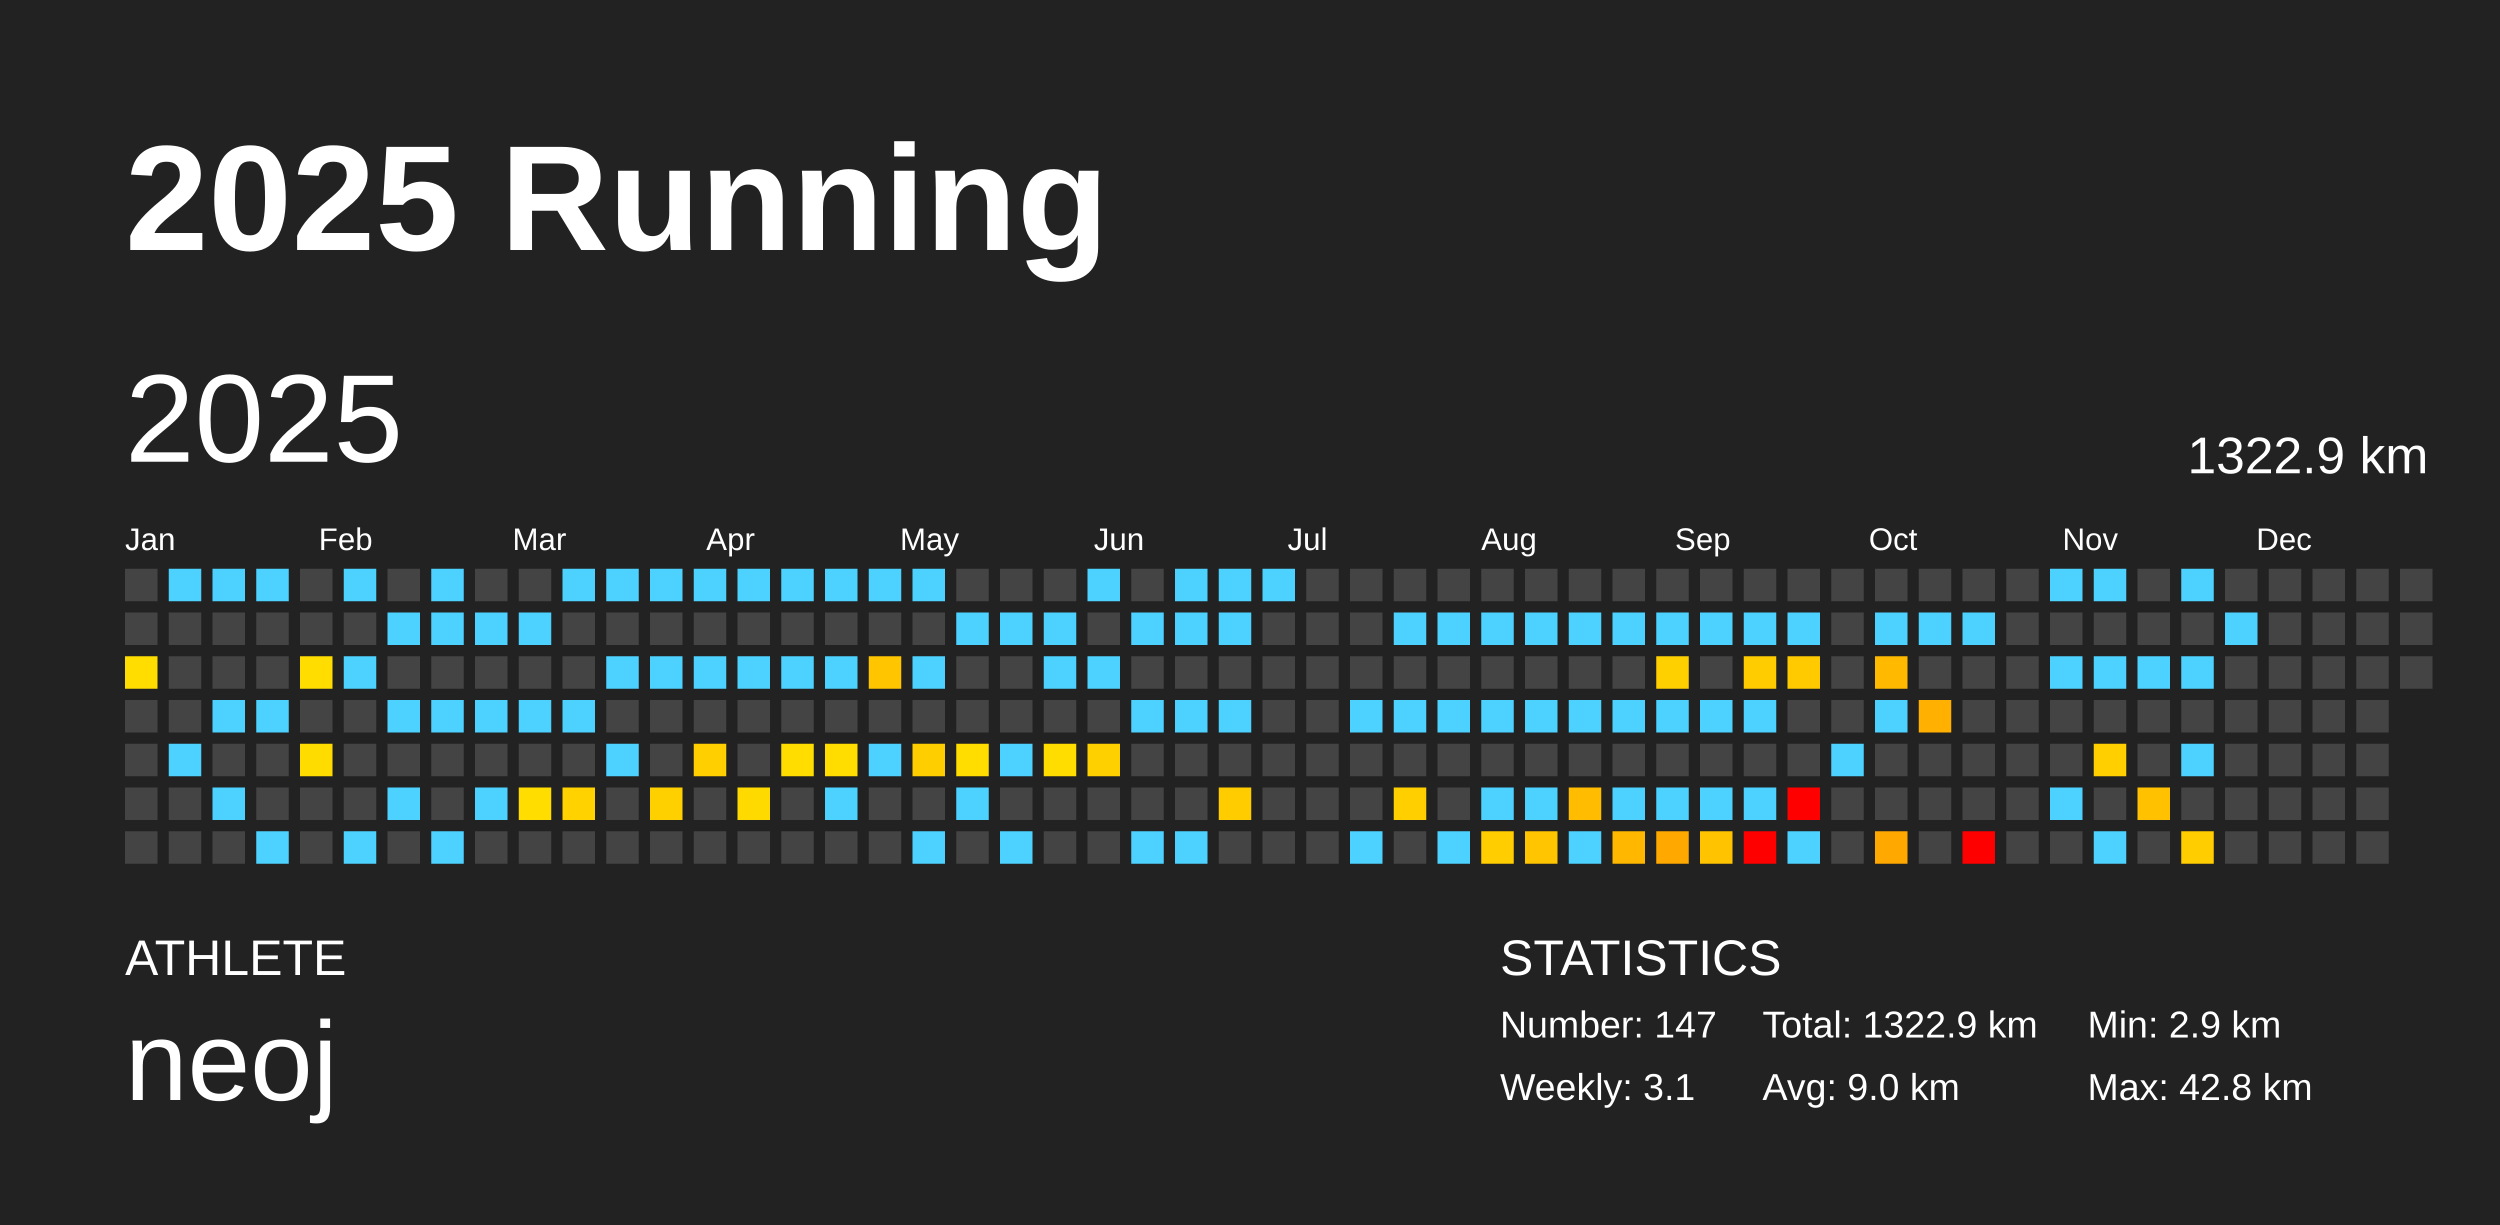
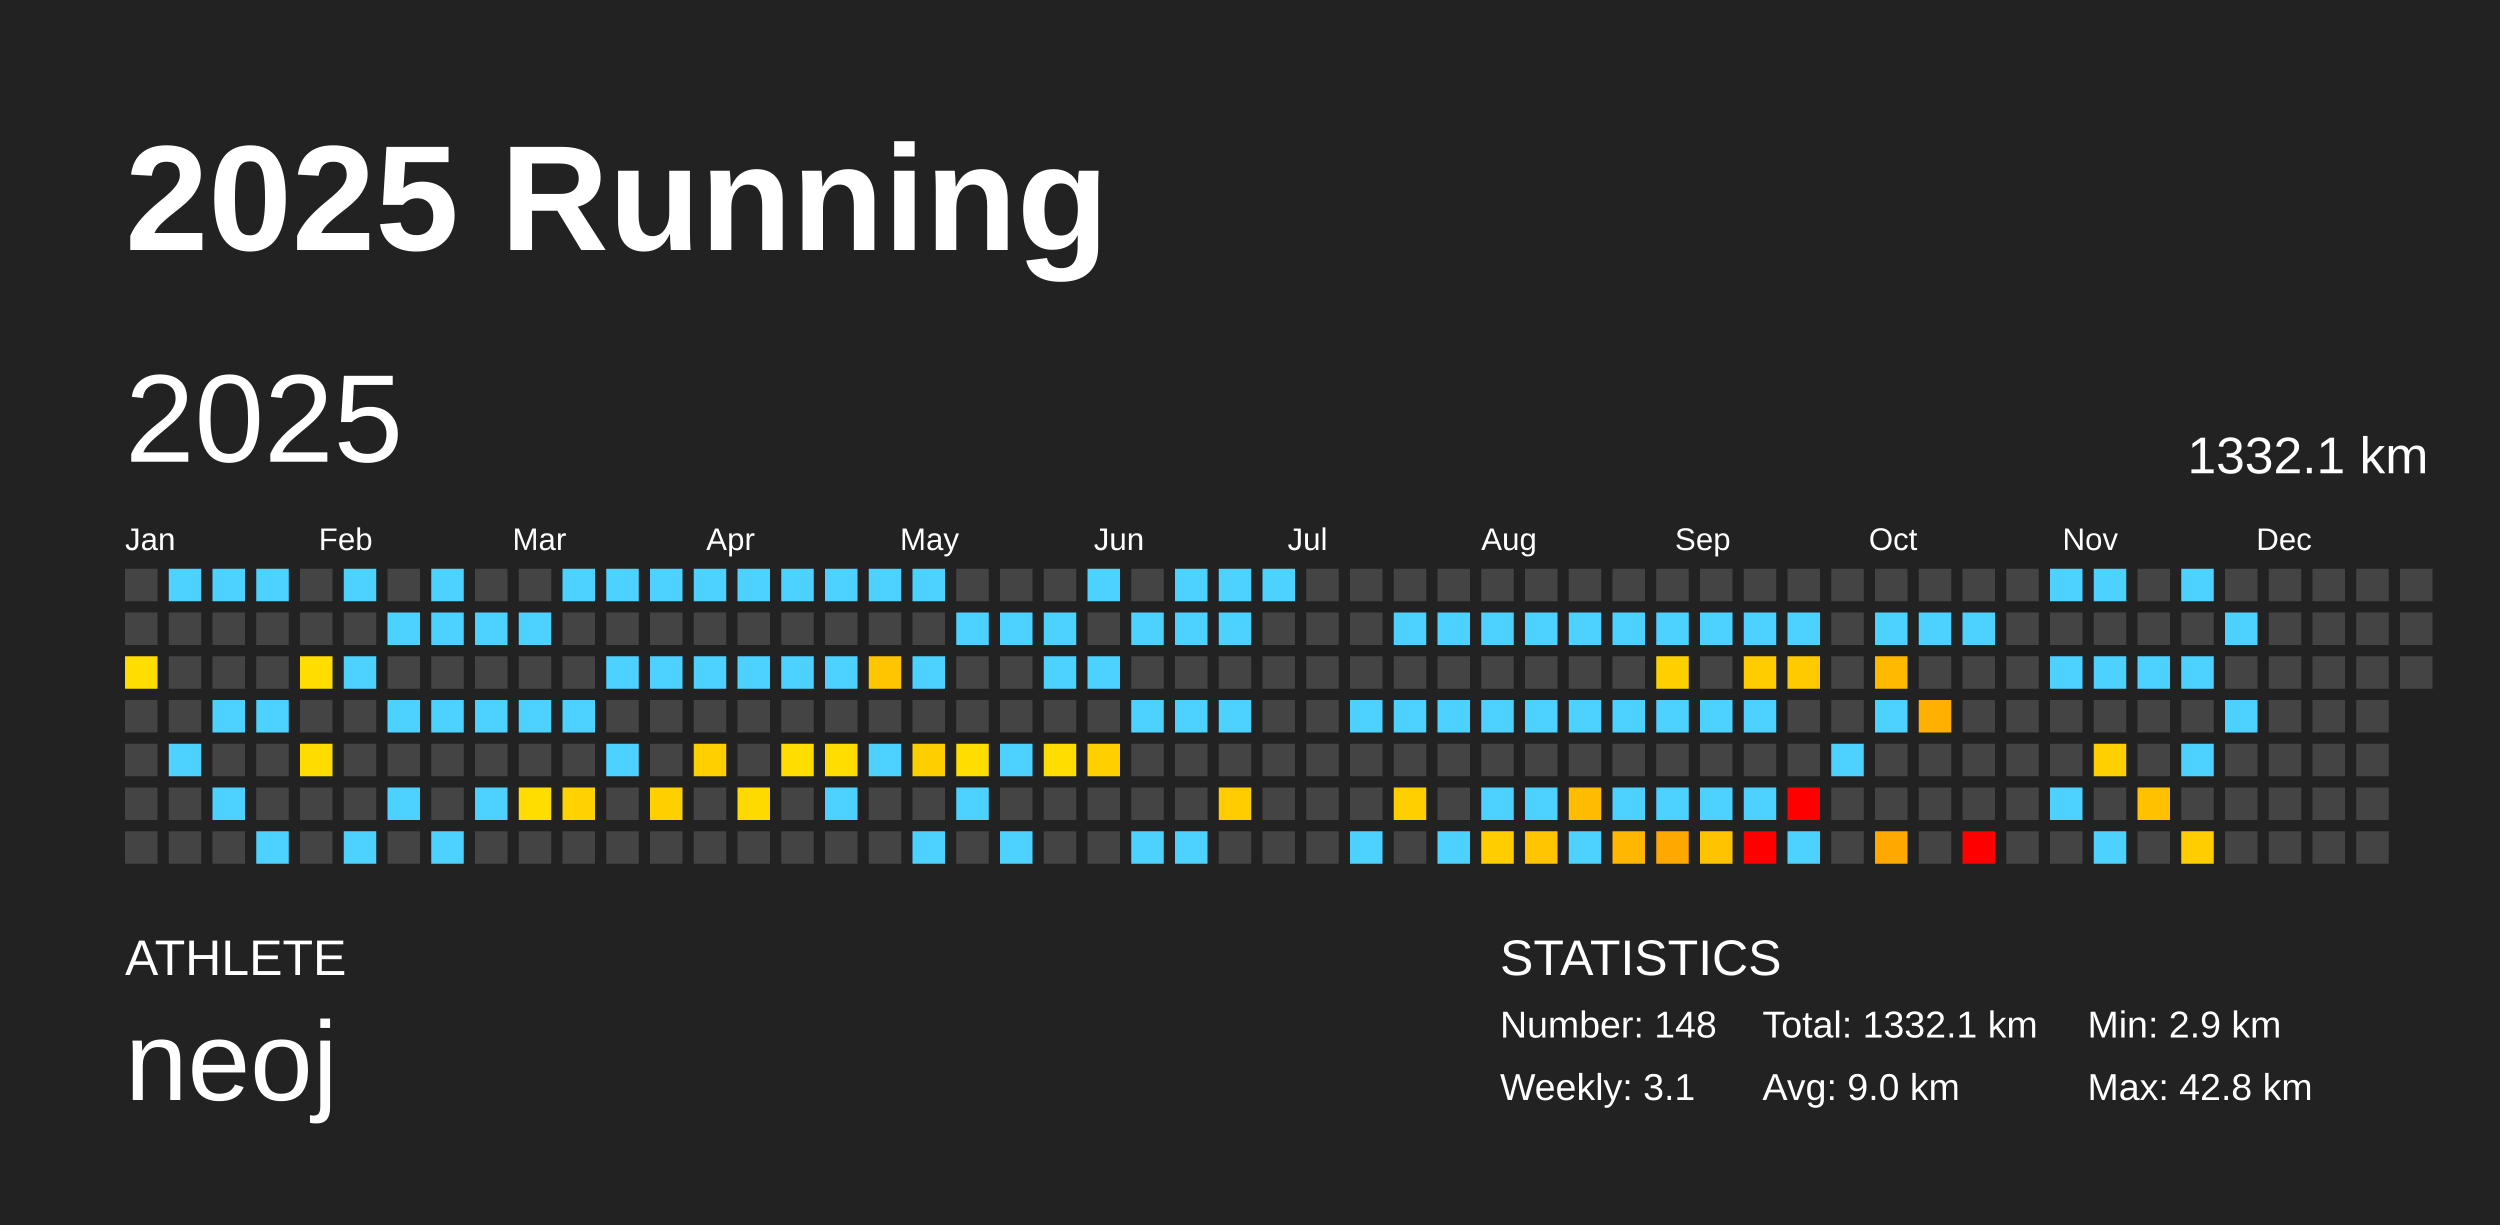
<svg xmlns="http://www.w3.org/2000/svg" baseProfile="full" height="98mm" version="1.1" viewBox="0,0,200,98" width="200mm">
  <defs />
  <rect fill="#222222" height="98" width="200" x="0" y="0" />
  <text fill="#FFFFFF" style="font-size:12px; font-family:Arial; font-weight:bold;" x="10" y="20">2025 Running</text>
  <text fill="#FFFFFF" style="font-size:4px; font-family:Arial" x="10" y="78">ATHLETE</text>
  <text fill="#FFFFFF" style="font-size:9px; font-family:Arial" x="10" y="88">neoj</text>
  <text fill="#FFFFFF" style="font-size:4px; font-family:Arial" x="120" y="78">STATISTICS</text>
-   <text fill="#FFFFFF" style="font-size:3px; font-family:Arial" x="120" y="83">Number: 147</text>
+   <text fill="#FFFFFF" style="font-size:3px; font-family:Arial" x="120" y="83">Number: 148</text>
  <text fill="#FFFFFF" style="font-size:3px; font-family:Arial" x="120" y="88">Weekly: 3.1</text>
-   <text fill="#FFFFFF" style="font-size:3px; font-family:Arial" x="141" y="83">Total: 1322.9 km</text>
+   <text fill="#FFFFFF" style="font-size:3px; font-family:Arial" x="141" y="83">Total: 1332.1 km</text>
  <text fill="#FFFFFF" style="font-size:3px; font-family:Arial" x="141" y="88">Avg: 9.0 km</text>
  <text fill="#FFFFFF" style="font-size:3px; font-family:Arial" x="167" y="83">Min: 2.9 km</text>
  <text fill="#FFFFFF" style="font-size:3px; font-family:Arial" x="167" y="88">Max: 42.8 km</text>
  <text dominant-baseline="hanging" fill="#FFFFFF" style="font-size:10.0px; font-family:Arial;" x="10" y="30">2025</text>
-   <text dominant-baseline="hanging" fill="#FFFFFF" style="font-size:4.125px; font-family:Arial;" x="175" y="35">1322.9 km</text>
+   <text dominant-baseline="hanging" fill="#FFFFFF" style="font-size:4.125px; font-family:Arial;" x="175" y="35">1332.1 km</text>
  <text fill="#FFFFFF" style="font-size:2.5px; font-family:Arial" x="10.0" y="44">Jan</text>
  <text fill="#FFFFFF" style="font-size:2.5px; font-family:Arial" x="25.5" y="44">Feb</text>
  <text fill="#FFFFFF" style="font-size:2.5px; font-family:Arial" x="41.0" y="44">Mar</text>
  <text fill="#FFFFFF" style="font-size:2.5px; font-family:Arial" x="56.5" y="44">Apr</text>
  <text fill="#FFFFFF" style="font-size:2.5px; font-family:Arial" x="72.0" y="44">May</text>
  <text fill="#FFFFFF" style="font-size:2.5px; font-family:Arial" x="87.5" y="44">Jun</text>
  <text fill="#FFFFFF" style="font-size:2.5px; font-family:Arial" x="103.0" y="44">Jul</text>
  <text fill="#FFFFFF" style="font-size:2.5px; font-family:Arial" x="118.5" y="44">Aug</text>
  <text fill="#FFFFFF" style="font-size:2.5px; font-family:Arial" x="134.0" y="44">Sep</text>
  <text fill="#FFFFFF" style="font-size:2.5px; font-family:Arial" x="149.5" y="44">Oct</text>
  <text fill="#FFFFFF" style="font-size:2.5px; font-family:Arial" x="165.0" y="44">Nov</text>
  <text fill="#FFFFFF" style="font-size:2.5px; font-family:Arial" x="180.5" y="44">Dec</text>
  <rect fill="#444444" height="2.6" width="2.6" x="10.0" y="45.5" />
  <rect fill="#444444" height="2.6" width="2.6" x="10.0" y="49.0" />
  <rect fill="#ffdd00" height="2.6" width="2.6" x="10.0" y="52.5" />
  <rect fill="#444444" height="2.6" width="2.6" x="10.0" y="56.0" />
  <rect fill="#444444" height="2.6" width="2.6" x="10.0" y="59.5" />
  <rect fill="#444444" height="2.6" width="2.6" x="10.0" y="63.0" />
  <rect fill="#444444" height="2.6" width="2.6" x="10.0" y="66.5" />
  <rect fill="#4dd2ff" height="2.6" width="2.6" x="13.5" y="45.5" />
  <rect fill="#444444" height="2.6" width="2.6" x="13.5" y="49.0" />
  <rect fill="#444444" height="2.6" width="2.6" x="13.5" y="52.5" />
  <rect fill="#444444" height="2.6" width="2.6" x="13.5" y="56.0" />
  <rect fill="#4dd2ff" height="2.6" width="2.6" x="13.5" y="59.5" />
  <rect fill="#444444" height="2.6" width="2.6" x="13.5" y="63.0" />
  <rect fill="#444444" height="2.6" width="2.6" x="13.5" y="66.5" />
  <rect fill="#4dd2ff" height="2.6" width="2.6" x="17.0" y="45.5" />
  <rect fill="#444444" height="2.6" width="2.6" x="17.0" y="49.0" />
  <rect fill="#444444" height="2.6" width="2.6" x="17.0" y="52.5" />
  <rect fill="#4dd2ff" height="2.6" width="2.6" x="17.0" y="56.0" />
  <rect fill="#444444" height="2.6" width="2.6" x="17.0" y="59.5" />
  <rect fill="#4dd2ff" height="2.6" width="2.6" x="17.0" y="63.0" />
  <rect fill="#444444" height="2.6" width="2.6" x="17.0" y="66.5" />
  <rect fill="#4dd2ff" height="2.6" width="2.6" x="20.5" y="45.5" />
  <rect fill="#444444" height="2.6" width="2.6" x="20.5" y="49.0" />
  <rect fill="#444444" height="2.6" width="2.6" x="20.5" y="52.5" />
  <rect fill="#4dd2ff" height="2.6" width="2.6" x="20.5" y="56.0" />
  <rect fill="#444444" height="2.6" width="2.6" x="20.5" y="59.5" />
  <rect fill="#444444" height="2.6" width="2.6" x="20.5" y="63.0" />
  <rect fill="#4dd2ff" height="2.6" width="2.6" x="20.5" y="66.5" />
  <rect fill="#444444" height="2.6" width="2.6" x="24.0" y="45.5" />
  <rect fill="#444444" height="2.6" width="2.6" x="24.0" y="49.0" />
  <rect fill="#ffdd00" height="2.6" width="2.6" x="24.0" y="52.5" />
  <rect fill="#444444" height="2.6" width="2.6" x="24.0" y="56.0" />
  <rect fill="#ffdc00" height="2.6" width="2.6" x="24.0" y="59.5" />
  <rect fill="#444444" height="2.6" width="2.6" x="24.0" y="63.0" />
  <rect fill="#444444" height="2.6" width="2.6" x="24.0" y="66.5" />
  <rect fill="#4dd2ff" height="2.6" width="2.6" x="27.5" y="45.5" />
  <rect fill="#444444" height="2.6" width="2.6" x="27.5" y="49.0" />
  <rect fill="#4dd2ff" height="2.6" width="2.6" x="27.5" y="52.5" />
  <rect fill="#444444" height="2.6" width="2.6" x="27.5" y="56.0" />
  <rect fill="#444444" height="2.6" width="2.6" x="27.5" y="59.5" />
  <rect fill="#444444" height="2.6" width="2.6" x="27.5" y="63.0" />
  <rect fill="#4dd2ff" height="2.6" width="2.6" x="27.5" y="66.5" />
  <rect fill="#444444" height="2.6" width="2.6" x="31.0" y="45.5" />
  <rect fill="#4dd2ff" height="2.6" width="2.6" x="31.0" y="49.0" />
  <rect fill="#444444" height="2.6" width="2.6" x="31.0" y="52.5" />
  <rect fill="#4dd2ff" height="2.6" width="2.6" x="31.0" y="56.0" />
  <rect fill="#444444" height="2.6" width="2.6" x="31.0" y="59.5" />
  <rect fill="#4dd2ff" height="2.6" width="2.6" x="31.0" y="63.0" />
  <rect fill="#444444" height="2.6" width="2.6" x="31.0" y="66.5" />
  <rect fill="#4dd2ff" height="2.6" width="2.6" x="34.5" y="45.5" />
  <rect fill="#4dd2ff" height="2.6" width="2.6" x="34.5" y="49.0" />
  <rect fill="#444444" height="2.6" width="2.6" x="34.5" y="52.5" />
  <rect fill="#4dd2ff" height="2.6" width="2.6" x="34.5" y="56.0" />
  <rect fill="#444444" height="2.6" width="2.6" x="34.5" y="59.5" />
  <rect fill="#444444" height="2.6" width="2.6" x="34.5" y="63.0" />
  <rect fill="#4dd2ff" height="2.6" width="2.6" x="34.5" y="66.5" />
  <rect fill="#444444" height="2.6" width="2.6" x="38.0" y="45.5" />
  <rect fill="#4dd2ff" height="2.6" width="2.6" x="38.0" y="49.0" />
  <rect fill="#444444" height="2.6" width="2.6" x="38.0" y="52.5" />
  <rect fill="#4dd2ff" height="2.6" width="2.6" x="38.0" y="56.0" />
  <rect fill="#444444" height="2.6" width="2.6" x="38.0" y="59.5" />
  <rect fill="#4dd2ff" height="2.6" width="2.6" x="38.0" y="63.0" />
  <rect fill="#444444" height="2.6" width="2.6" x="38.0" y="66.5" />
  <rect fill="#444444" height="2.6" width="2.6" x="41.5" y="45.5" />
  <rect fill="#4dd2ff" height="2.6" width="2.6" x="41.5" y="49.0" />
  <rect fill="#444444" height="2.6" width="2.6" x="41.5" y="52.5" />
  <rect fill="#4dd2ff" height="2.6" width="2.6" x="41.5" y="56.0" />
  <rect fill="#444444" height="2.6" width="2.6" x="41.5" y="59.5" />
  <rect fill="#ffdd00" height="2.6" width="2.6" x="41.5" y="63.0" />
  <rect fill="#444444" height="2.6" width="2.6" x="41.5" y="66.5" />
  <rect fill="#4dd2ff" height="2.6" width="2.6" x="45.0" y="45.5" />
  <rect fill="#444444" height="2.6" width="2.6" x="45.0" y="49.0" />
  <rect fill="#444444" height="2.6" width="2.6" x="45.0" y="52.5" />
  <rect fill="#4dd2ff" height="2.6" width="2.6" x="45.0" y="56.0" />
  <rect fill="#444444" height="2.6" width="2.6" x="45.0" y="59.5" />
  <rect fill="#ffd200" height="2.6" width="2.6" x="45.0" y="63.0" />
  <rect fill="#444444" height="2.6" width="2.6" x="45.0" y="66.5" />
  <rect fill="#4dd2ff" height="2.6" width="2.6" x="48.5" y="45.5" />
  <rect fill="#444444" height="2.6" width="2.6" x="48.5" y="49.0" />
  <rect fill="#4dd2ff" height="2.6" width="2.6" x="48.5" y="52.5" />
  <rect fill="#444444" height="2.6" width="2.6" x="48.5" y="56.0" />
  <rect fill="#4dd2ff" height="2.6" width="2.6" x="48.5" y="59.5" />
  <rect fill="#444444" height="2.6" width="2.6" x="48.5" y="63.0" />
  <rect fill="#444444" height="2.6" width="2.6" x="48.5" y="66.5" />
  <rect fill="#4dd2ff" height="2.6" width="2.6" x="52.0" y="45.5" />
  <rect fill="#444444" height="2.6" width="2.6" x="52.0" y="49.0" />
  <rect fill="#4dd2ff" height="2.6" width="2.6" x="52.0" y="52.5" />
  <rect fill="#444444" height="2.6" width="2.6" x="52.0" y="56.0" />
  <rect fill="#444444" height="2.6" width="2.6" x="52.0" y="59.5" />
  <rect fill="#ffd000" height="2.6" width="2.6" x="52.0" y="63.0" />
  <rect fill="#444444" height="2.6" width="2.6" x="52.0" y="66.5" />
  <rect fill="#4dd2ff" height="2.6" width="2.6" x="55.5" y="45.5" />
  <rect fill="#444444" height="2.6" width="2.6" x="55.5" y="49.0" />
  <rect fill="#4dd2ff" height="2.6" width="2.6" x="55.5" y="52.5" />
  <rect fill="#444444" height="2.6" width="2.6" x="55.5" y="56.0" />
  <rect fill="#ffcf00" height="2.6" width="2.6" x="55.5" y="59.5" />
  <rect fill="#444444" height="2.6" width="2.6" x="55.5" y="63.0" />
  <rect fill="#444444" height="2.6" width="2.6" x="55.5" y="66.5" />
  <rect fill="#4dd2ff" height="2.6" width="2.6" x="59.0" y="45.5" />
  <rect fill="#444444" height="2.6" width="2.6" x="59.0" y="49.0" />
  <rect fill="#4dd2ff" height="2.6" width="2.6" x="59.0" y="52.5" />
  <rect fill="#444444" height="2.6" width="2.6" x="59.0" y="56.0" />
  <rect fill="#444444" height="2.6" width="2.6" x="59.0" y="59.5" />
  <rect fill="#ffda00" height="2.6" width="2.6" x="59.0" y="63.0" />
  <rect fill="#444444" height="2.6" width="2.6" x="59.0" y="66.5" />
  <rect fill="#4dd2ff" height="2.6" width="2.6" x="62.5" y="45.5" />
  <rect fill="#444444" height="2.6" width="2.6" x="62.5" y="49.0" />
  <rect fill="#4dd2ff" height="2.6" width="2.6" x="62.5" y="52.5" />
  <rect fill="#444444" height="2.6" width="2.6" x="62.5" y="56.0" />
  <rect fill="#ffdd00" height="2.6" width="2.6" x="62.5" y="59.5" />
  <rect fill="#444444" height="2.6" width="2.6" x="62.5" y="63.0" />
  <rect fill="#444444" height="2.6" width="2.6" x="62.5" y="66.5" />
  <rect fill="#4dd2ff" height="2.6" width="2.6" x="66.0" y="45.5" />
  <rect fill="#444444" height="2.6" width="2.6" x="66.0" y="49.0" />
  <rect fill="#4dd2ff" height="2.6" width="2.6" x="66.0" y="52.5" />
  <rect fill="#444444" height="2.6" width="2.6" x="66.0" y="56.0" />
  <rect fill="#ffdd00" height="2.6" width="2.6" x="66.0" y="59.5" />
  <rect fill="#4dd2ff" height="2.6" width="2.6" x="66.0" y="63.0" />
  <rect fill="#444444" height="2.6" width="2.6" x="66.0" y="66.5" />
  <rect fill="#4dd2ff" height="2.6" width="2.6" x="69.5" y="45.5" />
  <rect fill="#444444" height="2.6" width="2.6" x="69.5" y="49.0" />
  <rect fill="#ffc600" height="2.6" width="2.6" x="69.5" y="52.5" />
  <rect fill="#444444" height="2.6" width="2.6" x="69.5" y="56.0" />
  <rect fill="#4dd2ff" height="2.6" width="2.6" x="69.5" y="59.5" />
  <rect fill="#444444" height="2.6" width="2.6" x="69.5" y="63.0" />
  <rect fill="#444444" height="2.6" width="2.6" x="69.5" y="66.5" />
  <rect fill="#4dd2ff" height="2.6" width="2.6" x="73.0" y="45.5" />
  <rect fill="#444444" height="2.6" width="2.6" x="73.0" y="49.0" />
  <rect fill="#4dd2ff" height="2.6" width="2.6" x="73.0" y="52.5" />
  <rect fill="#444444" height="2.6" width="2.6" x="73.0" y="56.0" />
  <rect fill="#ffce00" height="2.6" width="2.6" x="73.0" y="59.5" />
  <rect fill="#444444" height="2.6" width="2.6" x="73.0" y="63.0" />
  <rect fill="#4dd2ff" height="2.6" width="2.6" x="73.0" y="66.5" />
  <rect fill="#444444" height="2.6" width="2.6" x="76.5" y="45.5" />
  <rect fill="#4dd2ff" height="2.6" width="2.6" x="76.5" y="49.0" />
  <rect fill="#444444" height="2.6" width="2.6" x="76.5" y="52.5" />
  <rect fill="#444444" height="2.6" width="2.6" x="76.5" y="56.0" />
  <rect fill="#ffdd00" height="2.6" width="2.6" x="76.5" y="59.5" />
  <rect fill="#4dd2ff" height="2.6" width="2.6" x="76.5" y="63.0" />
  <rect fill="#444444" height="2.6" width="2.6" x="76.5" y="66.5" />
  <rect fill="#444444" height="2.6" width="2.6" x="80.0" y="45.5" />
  <rect fill="#4dd2ff" height="2.6" width="2.6" x="80.0" y="49.0" />
  <rect fill="#444444" height="2.6" width="2.6" x="80.0" y="52.5" />
  <rect fill="#444444" height="2.6" width="2.6" x="80.0" y="56.0" />
  <rect fill="#4dd2ff" height="2.6" width="2.6" x="80.0" y="59.5" />
  <rect fill="#444444" height="2.6" width="2.6" x="80.0" y="63.0" />
  <rect fill="#4dd2ff" height="2.6" width="2.6" x="80.0" y="66.5" />
  <rect fill="#444444" height="2.6" width="2.6" x="83.5" y="45.5" />
  <rect fill="#4dd2ff" height="2.6" width="2.6" x="83.5" y="49.0" />
  <rect fill="#4dd2ff" height="2.6" width="2.6" x="83.5" y="52.5" />
  <rect fill="#444444" height="2.6" width="2.6" x="83.5" y="56.0" />
  <rect fill="#ffdd00" height="2.6" width="2.6" x="83.5" y="59.5" />
  <rect fill="#444444" height="2.6" width="2.6" x="83.5" y="63.0" />
  <rect fill="#444444" height="2.6" width="2.6" x="83.5" y="66.5" />
  <rect fill="#4dd2ff" height="2.6" width="2.6" x="87.0" y="45.5" />
  <rect fill="#444444" height="2.6" width="2.6" x="87.0" y="49.0" />
  <rect fill="#4dd2ff" height="2.6" width="2.6" x="87.0" y="52.5" />
  <rect fill="#444444" height="2.6" width="2.6" x="87.0" y="56.0" />
  <rect fill="#ffd000" height="2.6" width="2.6" x="87.0" y="59.5" />
  <rect fill="#444444" height="2.6" width="2.6" x="87.0" y="63.0" />
  <rect fill="#444444" height="2.6" width="2.6" x="87.0" y="66.5" />
  <rect fill="#444444" height="2.6" width="2.6" x="90.5" y="45.5" />
  <rect fill="#4dd2ff" height="2.6" width="2.6" x="90.5" y="49.0" />
  <rect fill="#444444" height="2.6" width="2.6" x="90.5" y="52.5" />
  <rect fill="#4dd2ff" height="2.6" width="2.6" x="90.5" y="56.0" />
  <rect fill="#444444" height="2.6" width="2.6" x="90.5" y="59.5" />
  <rect fill="#444444" height="2.6" width="2.6" x="90.5" y="63.0" />
  <rect fill="#4dd2ff" height="2.6" width="2.6" x="90.5" y="66.5" />
  <rect fill="#4dd2ff" height="2.6" width="2.6" x="94.0" y="45.5" />
  <rect fill="#4dd2ff" height="2.6" width="2.6" x="94.0" y="49.0" />
  <rect fill="#444444" height="2.6" width="2.6" x="94.0" y="52.5" />
  <rect fill="#4dd2ff" height="2.6" width="2.6" x="94.0" y="56.0" />
  <rect fill="#444444" height="2.6" width="2.6" x="94.0" y="59.5" />
  <rect fill="#444444" height="2.6" width="2.6" x="94.0" y="63.0" />
  <rect fill="#4dd2ff" height="2.6" width="2.6" x="94.0" y="66.5" />
  <rect fill="#4dd2ff" height="2.6" width="2.6" x="97.5" y="45.5" />
  <rect fill="#4dd2ff" height="2.6" width="2.6" x="97.5" y="49.0" />
  <rect fill="#444444" height="2.6" width="2.6" x="97.5" y="52.5" />
  <rect fill="#4dd2ff" height="2.6" width="2.6" x="97.5" y="56.0" />
  <rect fill="#444444" height="2.6" width="2.6" x="97.5" y="59.5" />
  <rect fill="#ffcc00" height="2.6" width="2.6" x="97.5" y="63.0" />
  <rect fill="#444444" height="2.6" width="2.6" x="97.5" y="66.5" />
  <rect fill="#4dd2ff" height="2.6" width="2.6" x="101.0" y="45.5" />
  <rect fill="#444444" height="2.6" width="2.6" x="101.0" y="49.0" />
  <rect fill="#444444" height="2.6" width="2.6" x="101.0" y="52.5" />
  <rect fill="#444444" height="2.6" width="2.6" x="101.0" y="56.0" />
  <rect fill="#444444" height="2.6" width="2.6" x="101.0" y="59.5" />
  <rect fill="#444444" height="2.6" width="2.6" x="101.0" y="63.0" />
  <rect fill="#444444" height="2.6" width="2.6" x="101.0" y="66.5" />
  <rect fill="#444444" height="2.6" width="2.6" x="104.5" y="45.5" />
  <rect fill="#444444" height="2.6" width="2.6" x="104.5" y="49.0" />
  <rect fill="#444444" height="2.6" width="2.6" x="104.5" y="52.5" />
  <rect fill="#444444" height="2.6" width="2.6" x="104.5" y="56.0" />
  <rect fill="#444444" height="2.6" width="2.6" x="104.5" y="59.5" />
  <rect fill="#444444" height="2.6" width="2.6" x="104.5" y="63.0" />
  <rect fill="#444444" height="2.6" width="2.6" x="104.5" y="66.5" />
  <rect fill="#444444" height="2.6" width="2.6" x="108.0" y="45.5" />
  <rect fill="#444444" height="2.6" width="2.6" x="108.0" y="49.0" />
  <rect fill="#444444" height="2.6" width="2.6" x="108.0" y="52.5" />
  <rect fill="#4dd2ff" height="2.6" width="2.6" x="108.0" y="56.0" />
  <rect fill="#444444" height="2.6" width="2.6" x="108.0" y="59.5" />
  <rect fill="#444444" height="2.6" width="2.6" x="108.0" y="63.0" />
  <rect fill="#4dd2ff" height="2.6" width="2.6" x="108.0" y="66.5" />
  <rect fill="#444444" height="2.6" width="2.6" x="111.5" y="45.5" />
  <rect fill="#4dd2ff" height="2.6" width="2.6" x="111.5" y="49.0" />
  <rect fill="#444444" height="2.6" width="2.6" x="111.5" y="52.5" />
  <rect fill="#4dd2ff" height="2.6" width="2.6" x="111.5" y="56.0" />
  <rect fill="#444444" height="2.6" width="2.6" x="111.5" y="59.5" />
  <rect fill="#ffcf00" height="2.6" width="2.6" x="111.5" y="63.0" />
  <rect fill="#444444" height="2.6" width="2.6" x="111.5" y="66.5" />
  <rect fill="#444444" height="2.6" width="2.6" x="115.0" y="45.5" />
  <rect fill="#4dd2ff" height="2.6" width="2.6" x="115.0" y="49.0" />
  <rect fill="#444444" height="2.6" width="2.6" x="115.0" y="52.5" />
  <rect fill="#4dd2ff" height="2.6" width="2.6" x="115.0" y="56.0" />
  <rect fill="#444444" height="2.6" width="2.6" x="115.0" y="59.5" />
  <rect fill="#444444" height="2.6" width="2.6" x="115.0" y="63.0" />
  <rect fill="#4dd2ff" height="2.6" width="2.6" x="115.0" y="66.5" />
  <rect fill="#444444" height="2.6" width="2.6" x="118.5" y="45.5" />
  <rect fill="#4dd2ff" height="2.6" width="2.6" x="118.5" y="49.0" />
  <rect fill="#444444" height="2.6" width="2.6" x="118.5" y="52.5" />
  <rect fill="#4dd2ff" height="2.6" width="2.6" x="118.5" y="56.0" />
  <rect fill="#444444" height="2.6" width="2.6" x="118.5" y="59.5" />
  <rect fill="#4dd2ff" height="2.6" width="2.6" x="118.5" y="63.0" />
  <rect fill="#ffcd00" height="2.6" width="2.6" x="118.5" y="66.5" />
  <rect fill="#444444" height="2.6" width="2.6" x="122.0" y="45.5" />
  <rect fill="#4dd2ff" height="2.6" width="2.6" x="122.0" y="49.0" />
  <rect fill="#444444" height="2.6" width="2.6" x="122.0" y="52.5" />
  <rect fill="#4dd2ff" height="2.6" width="2.6" x="122.0" y="56.0" />
  <rect fill="#444444" height="2.6" width="2.6" x="122.0" y="59.5" />
  <rect fill="#4dd2ff" height="2.6" width="2.6" x="122.0" y="63.0" />
  <rect fill="#ffc500" height="2.6" width="2.6" x="122.0" y="66.5" />
  <rect fill="#444444" height="2.6" width="2.6" x="125.5" y="45.5" />
  <rect fill="#4dd2ff" height="2.6" width="2.6" x="125.5" y="49.0" />
  <rect fill="#444444" height="2.6" width="2.6" x="125.5" y="52.5" />
  <rect fill="#4dd2ff" height="2.6" width="2.6" x="125.5" y="56.0" />
  <rect fill="#444444" height="2.6" width="2.6" x="125.5" y="59.5" />
  <rect fill="#ffbc00" height="2.6" width="2.6" x="125.5" y="63.0" />
  <rect fill="#4dd2ff" height="2.6" width="2.6" x="125.5" y="66.5" />
  <rect fill="#444444" height="2.6" width="2.6" x="129.0" y="45.5" />
  <rect fill="#4dd2ff" height="2.6" width="2.6" x="129.0" y="49.0" />
  <rect fill="#444444" height="2.6" width="2.6" x="129.0" y="52.5" />
  <rect fill="#4dd2ff" height="2.6" width="2.6" x="129.0" y="56.0" />
  <rect fill="#444444" height="2.6" width="2.6" x="129.0" y="59.5" />
  <rect fill="#4dd2ff" height="2.6" width="2.6" x="129.0" y="63.0" />
  <rect fill="#ffb700" height="2.6" width="2.6" x="129.0" y="66.5" />
  <rect fill="#444444" height="2.6" width="2.6" x="132.5" y="45.5" />
  <rect fill="#4dd2ff" height="2.6" width="2.6" x="132.5" y="49.0" />
  <rect fill="#ffd000" height="2.6" width="2.6" x="132.5" y="52.5" />
  <rect fill="#4dd2ff" height="2.6" width="2.6" x="132.5" y="56.0" />
  <rect fill="#444444" height="2.6" width="2.6" x="132.5" y="59.5" />
  <rect fill="#4dd2ff" height="2.6" width="2.6" x="132.5" y="63.0" />
  <rect fill="#ffa800" height="2.6" width="2.6" x="132.5" y="66.5" />
  <rect fill="#444444" height="2.6" width="2.6" x="136.0" y="45.5" />
  <rect fill="#4dd2ff" height="2.6" width="2.6" x="136.0" y="49.0" />
  <rect fill="#444444" height="2.6" width="2.6" x="136.0" y="52.5" />
  <rect fill="#4dd2ff" height="2.6" width="2.6" x="136.0" y="56.0" />
  <rect fill="#444444" height="2.6" width="2.6" x="136.0" y="59.5" />
  <rect fill="#4dd2ff" height="2.6" width="2.6" x="136.0" y="63.0" />
  <rect fill="#ffc300" height="2.6" width="2.6" x="136.0" y="66.5" />
  <rect fill="#444444" height="2.6" width="2.6" x="139.5" y="45.5" />
  <rect fill="#4dd2ff" height="2.6" width="2.6" x="139.5" y="49.0" />
  <rect fill="#ffcc00" height="2.6" width="2.6" x="139.5" y="52.5" />
  <rect fill="#4dd2ff" height="2.6" width="2.6" x="139.5" y="56.0" />
  <rect fill="#444444" height="2.6" width="2.6" x="139.5" y="59.5" />
  <rect fill="#4dd2ff" height="2.6" width="2.6" x="139.5" y="63.0" />
  <rect fill="red" height="2.6" width="2.6" x="139.5" y="66.5" />
  <rect fill="#444444" height="2.6" width="2.6" x="143.0" y="45.5" />
  <rect fill="#4dd2ff" height="2.6" width="2.6" x="143.0" y="49.0" />
  <rect fill="#ffcb00" height="2.6" width="2.6" x="143.0" y="52.5" />
  <rect fill="#444444" height="2.6" width="2.6" x="143.0" y="56.0" />
  <rect fill="#444444" height="2.6" width="2.6" x="143.0" y="59.5" />
  <rect fill="red" height="2.6" width="2.6" x="143.0" y="63.0" />
  <rect fill="#4dd2ff" height="2.6" width="2.6" x="143.0" y="66.5" />
  <rect fill="#444444" height="2.6" width="2.6" x="146.5" y="45.5" />
  <rect fill="#444444" height="2.6" width="2.6" x="146.5" y="49.0" />
  <rect fill="#444444" height="2.6" width="2.6" x="146.5" y="52.5" />
  <rect fill="#444444" height="2.6" width="2.6" x="146.5" y="56.0" />
  <rect fill="#4dd2ff" height="2.6" width="2.6" x="146.5" y="59.5" />
  <rect fill="#444444" height="2.6" width="2.6" x="146.5" y="63.0" />
  <rect fill="#444444" height="2.6" width="2.6" x="146.5" y="66.5" />
  <rect fill="#444444" height="2.6" width="2.6" x="150.0" y="45.5" />
  <rect fill="#4dd2ff" height="2.6" width="2.6" x="150.0" y="49.0" />
  <rect fill="#ffba00" height="2.6" width="2.6" x="150.0" y="52.5" />
  <rect fill="#4dd2ff" height="2.6" width="2.6" x="150.0" y="56.0" />
  <rect fill="#444444" height="2.6" width="2.6" x="150.0" y="59.5" />
  <rect fill="#444444" height="2.6" width="2.6" x="150.0" y="63.0" />
  <rect fill="#ffa800" height="2.6" width="2.6" x="150.0" y="66.5" />
  <rect fill="#444444" height="2.6" width="2.6" x="153.5" y="45.5" />
  <rect fill="#4dd2ff" height="2.6" width="2.6" x="153.5" y="49.0" />
  <rect fill="#444444" height="2.6" width="2.6" x="153.5" y="52.5" />
  <rect fill="#ffb000" height="2.6" width="2.6" x="153.5" y="56.0" />
  <rect fill="#444444" height="2.6" width="2.6" x="153.5" y="59.5" />
  <rect fill="#444444" height="2.6" width="2.6" x="153.5" y="63.0" />
  <rect fill="#444444" height="2.6" width="2.6" x="153.5" y="66.5" />
  <rect fill="#444444" height="2.6" width="2.6" x="157.0" y="45.5" />
  <rect fill="#4dd2ff" height="2.6" width="2.6" x="157.0" y="49.0" />
  <rect fill="#444444" height="2.6" width="2.6" x="157.0" y="52.5" />
  <rect fill="#444444" height="2.6" width="2.6" x="157.0" y="56.0" />
  <rect fill="#444444" height="2.6" width="2.6" x="157.0" y="59.5" />
  <rect fill="#444444" height="2.6" width="2.6" x="157.0" y="63.0" />
  <rect fill="red" height="2.6" width="2.6" x="157.0" y="66.5" />
  <rect fill="#444444" height="2.6" width="2.6" x="160.5" y="45.5" />
  <rect fill="#444444" height="2.6" width="2.6" x="160.5" y="49.0" />
  <rect fill="#444444" height="2.6" width="2.6" x="160.5" y="52.5" />
  <rect fill="#444444" height="2.6" width="2.6" x="160.5" y="56.0" />
  <rect fill="#444444" height="2.6" width="2.6" x="160.5" y="59.5" />
  <rect fill="#444444" height="2.6" width="2.6" x="160.5" y="63.0" />
  <rect fill="#444444" height="2.6" width="2.6" x="160.5" y="66.5" />
  <rect fill="#4dd2ff" height="2.6" width="2.6" x="164.0" y="45.5" />
  <rect fill="#444444" height="2.6" width="2.6" x="164.0" y="49.0" />
  <rect fill="#4dd2ff" height="2.6" width="2.6" x="164.0" y="52.5" />
  <rect fill="#444444" height="2.6" width="2.6" x="164.0" y="56.0" />
  <rect fill="#444444" height="2.6" width="2.6" x="164.0" y="59.5" />
  <rect fill="#4dd2ff" height="2.6" width="2.6" x="164.0" y="63.0" />
  <rect fill="#444444" height="2.6" width="2.6" x="164.0" y="66.5" />
  <rect fill="#4dd2ff" height="2.6" width="2.6" x="167.5" y="45.5" />
  <rect fill="#444444" height="2.6" width="2.6" x="167.5" y="49.0" />
  <rect fill="#4dd2ff" height="2.6" width="2.6" x="167.5" y="52.5" />
  <rect fill="#444444" height="2.6" width="2.6" x="167.5" y="56.0" />
  <rect fill="#ffcf00" height="2.6" width="2.6" x="167.5" y="59.5" />
  <rect fill="#444444" height="2.6" width="2.6" x="167.5" y="63.0" />
  <rect fill="#4dd2ff" height="2.6" width="2.6" x="167.5" y="66.5" />
  <rect fill="#444444" height="2.6" width="2.6" x="171.0" y="45.5" />
  <rect fill="#444444" height="2.6" width="2.6" x="171.0" y="49.0" />
  <rect fill="#4dd2ff" height="2.6" width="2.6" x="171.0" y="52.5" />
  <rect fill="#444444" height="2.6" width="2.6" x="171.0" y="56.0" />
  <rect fill="#444444" height="2.6" width="2.6" x="171.0" y="59.5" />
  <rect fill="#ffc100" height="2.6" width="2.6" x="171.0" y="63.0" />
  <rect fill="#444444" height="2.6" width="2.6" x="171.0" y="66.5" />
  <rect fill="#4dd2ff" height="2.6" width="2.6" x="174.5" y="45.5" />
  <rect fill="#444444" height="2.6" width="2.6" x="174.5" y="49.0" />
  <rect fill="#4dd2ff" height="2.6" width="2.6" x="174.5" y="52.5" />
  <rect fill="#444444" height="2.6" width="2.6" x="174.5" y="56.0" />
  <rect fill="#4dd2ff" height="2.6" width="2.6" x="174.5" y="59.5" />
  <rect fill="#444444" height="2.6" width="2.6" x="174.5" y="63.0" />
  <rect fill="#ffcd00" height="2.6" width="2.6" x="174.5" y="66.5" />
  <rect fill="#444444" height="2.6" width="2.6" x="178.0" y="45.5" />
  <rect fill="#4dd2ff" height="2.6" width="2.6" x="178.0" y="49.0" />
  <rect fill="#444444" height="2.6" width="2.6" x="178.0" y="52.5" />
-   <rect fill="#444444" height="2.6" width="2.6" x="178.0" y="56.0" />
+   <rect fill="#4dd2ff" height="2.6" width="2.6" x="178.0" y="56.0" />
  <rect fill="#444444" height="2.6" width="2.6" x="178.0" y="59.5" />
  <rect fill="#444444" height="2.6" width="2.6" x="178.0" y="63.0" />
  <rect fill="#444444" height="2.6" width="2.6" x="178.0" y="66.5" />
  <rect fill="#444444" height="2.6" width="2.6" x="181.5" y="45.5" />
  <rect fill="#444444" height="2.6" width="2.6" x="181.5" y="49.0" />
  <rect fill="#444444" height="2.6" width="2.6" x="181.5" y="52.5" />
  <rect fill="#444444" height="2.6" width="2.6" x="181.5" y="56.0" />
  <rect fill="#444444" height="2.6" width="2.6" x="181.5" y="59.5" />
  <rect fill="#444444" height="2.6" width="2.6" x="181.5" y="63.0" />
  <rect fill="#444444" height="2.6" width="2.6" x="181.5" y="66.5" />
  <rect fill="#444444" height="2.6" width="2.6" x="185.0" y="45.5" />
  <rect fill="#444444" height="2.6" width="2.6" x="185.0" y="49.0" />
  <rect fill="#444444" height="2.6" width="2.6" x="185.0" y="52.5" />
  <rect fill="#444444" height="2.6" width="2.6" x="185.0" y="56.0" />
  <rect fill="#444444" height="2.6" width="2.6" x="185.0" y="59.5" />
  <rect fill="#444444" height="2.6" width="2.6" x="185.0" y="63.0" />
  <rect fill="#444444" height="2.6" width="2.6" x="185.0" y="66.5" />
  <rect fill="#444444" height="2.6" width="2.6" x="188.5" y="45.5" />
  <rect fill="#444444" height="2.6" width="2.6" x="188.5" y="49.0" />
  <rect fill="#444444" height="2.6" width="2.6" x="188.5" y="52.5" />
  <rect fill="#444444" height="2.6" width="2.6" x="188.5" y="56.0" />
  <rect fill="#444444" height="2.6" width="2.6" x="188.5" y="59.5" />
  <rect fill="#444444" height="2.6" width="2.6" x="188.5" y="63.0" />
  <rect fill="#444444" height="2.6" width="2.6" x="188.5" y="66.5" />
  <rect fill="#444444" height="2.6" width="2.6" x="192.0" y="45.5" />
  <rect fill="#444444" height="2.6" width="2.6" x="192.0" y="49.0" />
  <rect fill="#444444" height="2.6" width="2.6" x="192.0" y="52.5" />
</svg>
